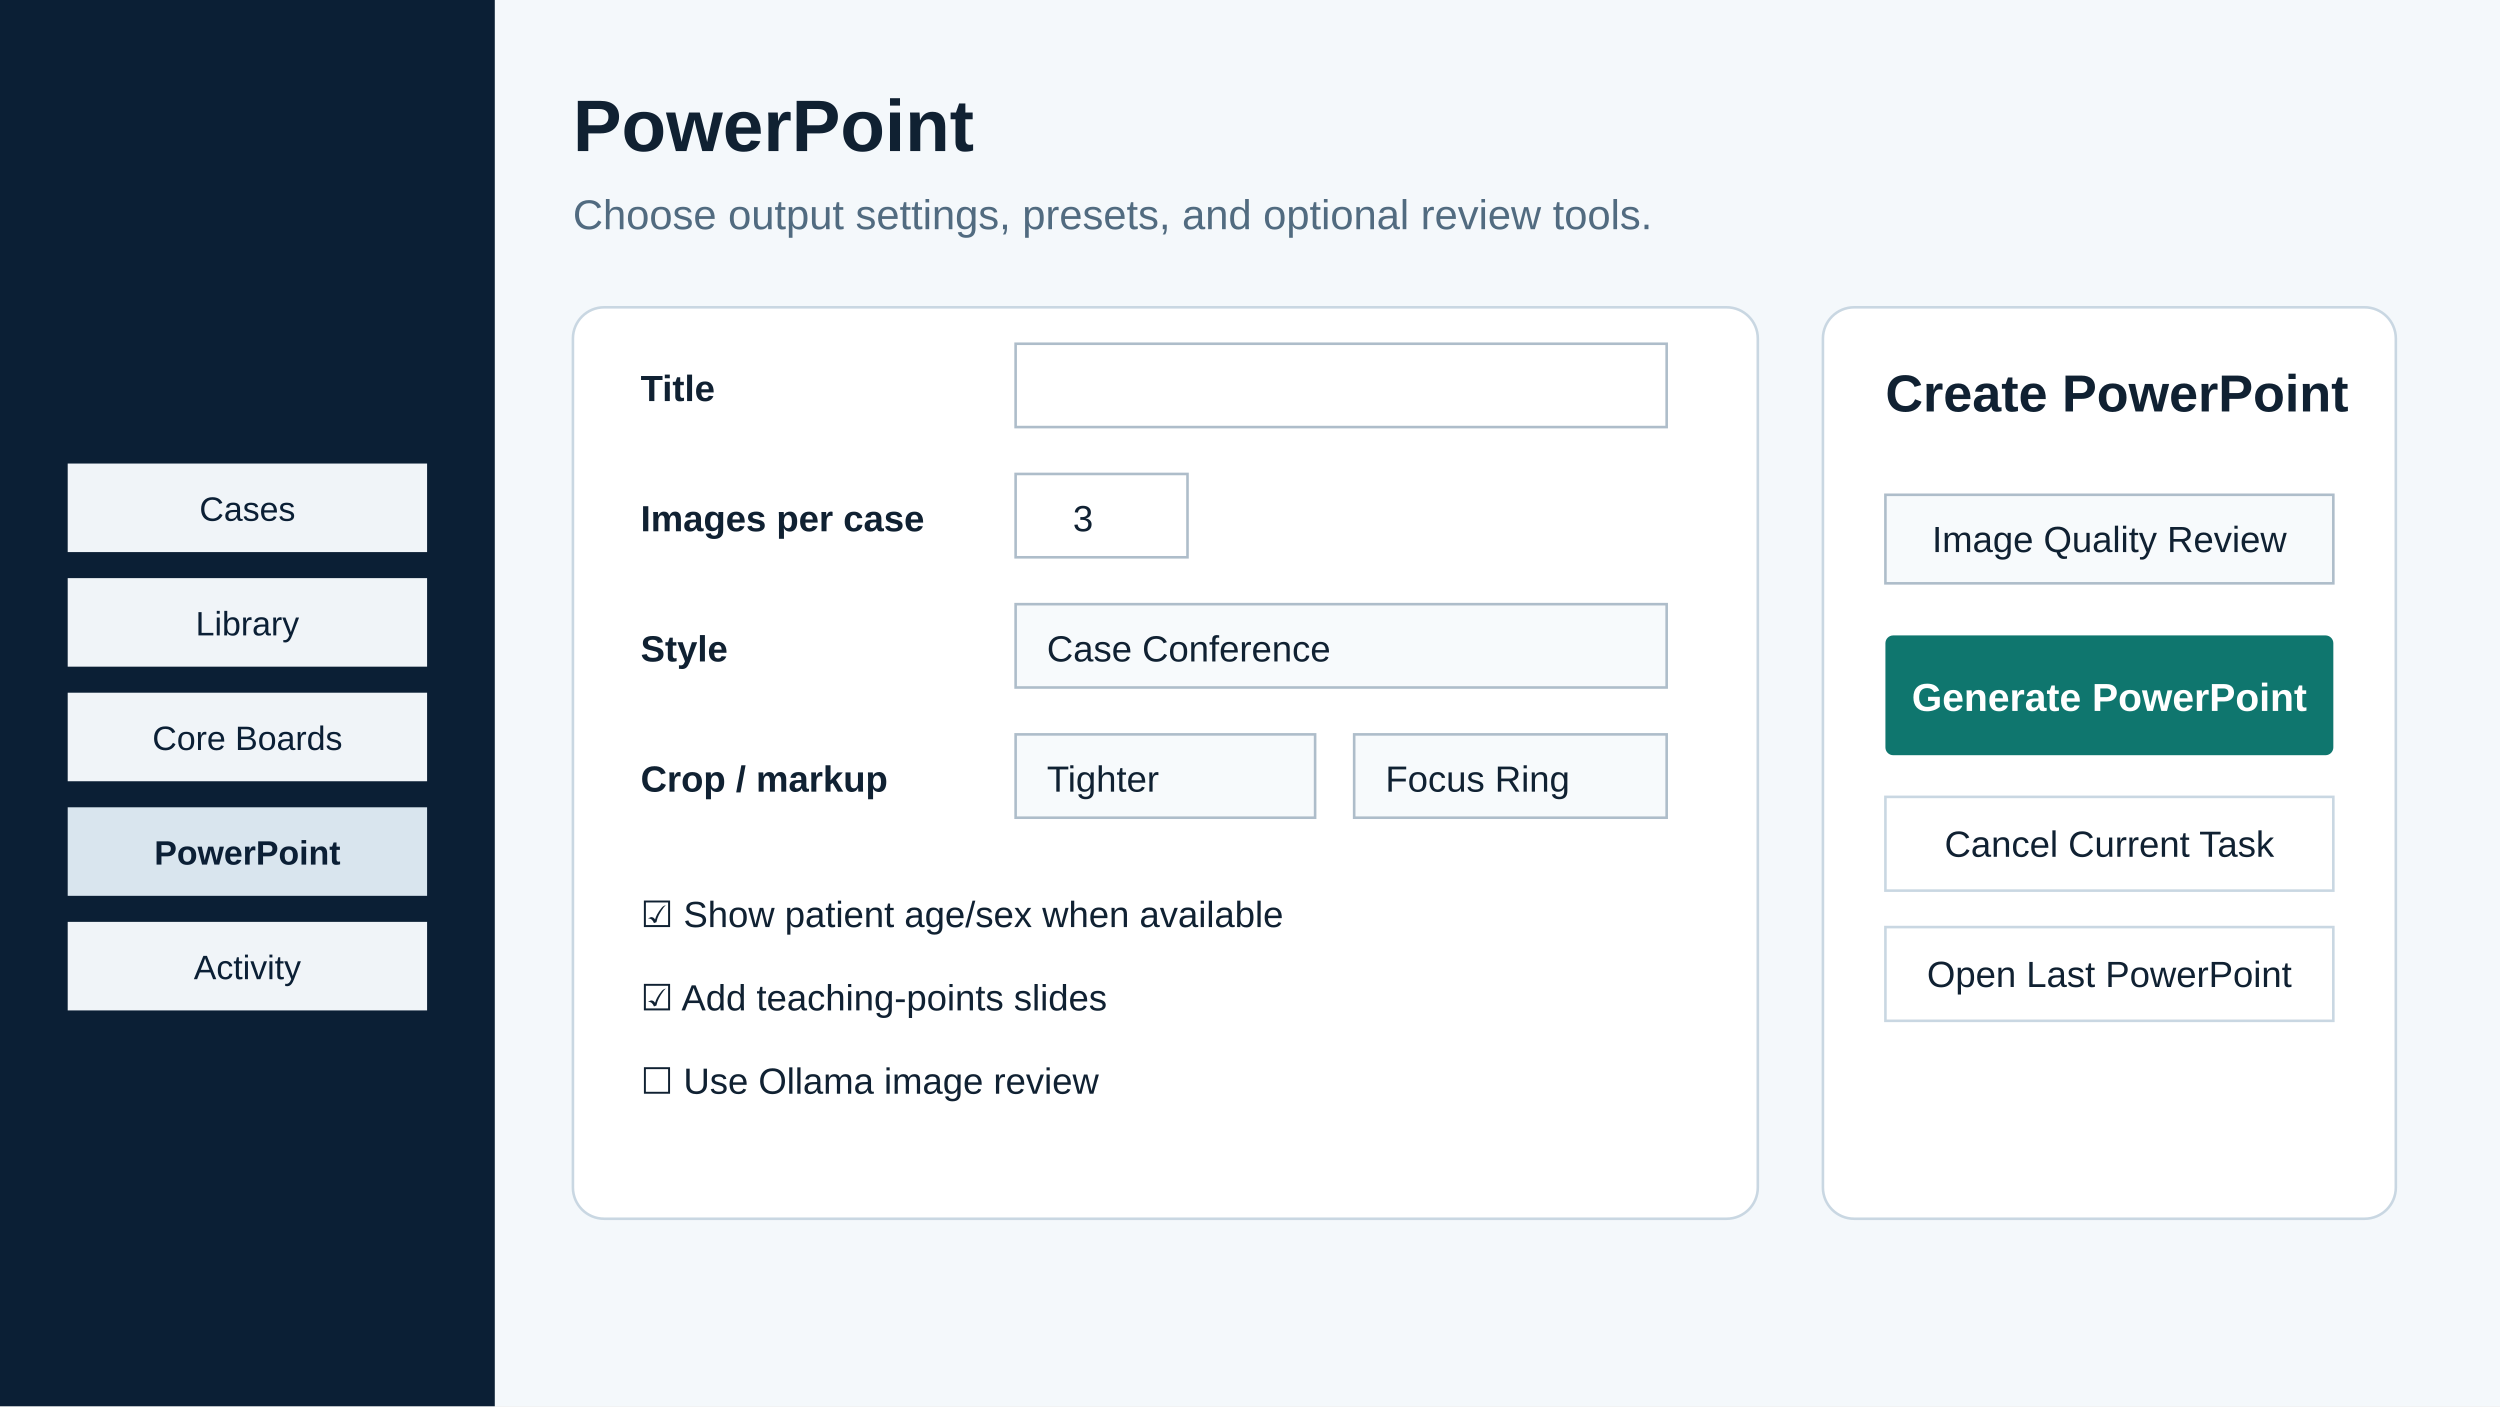
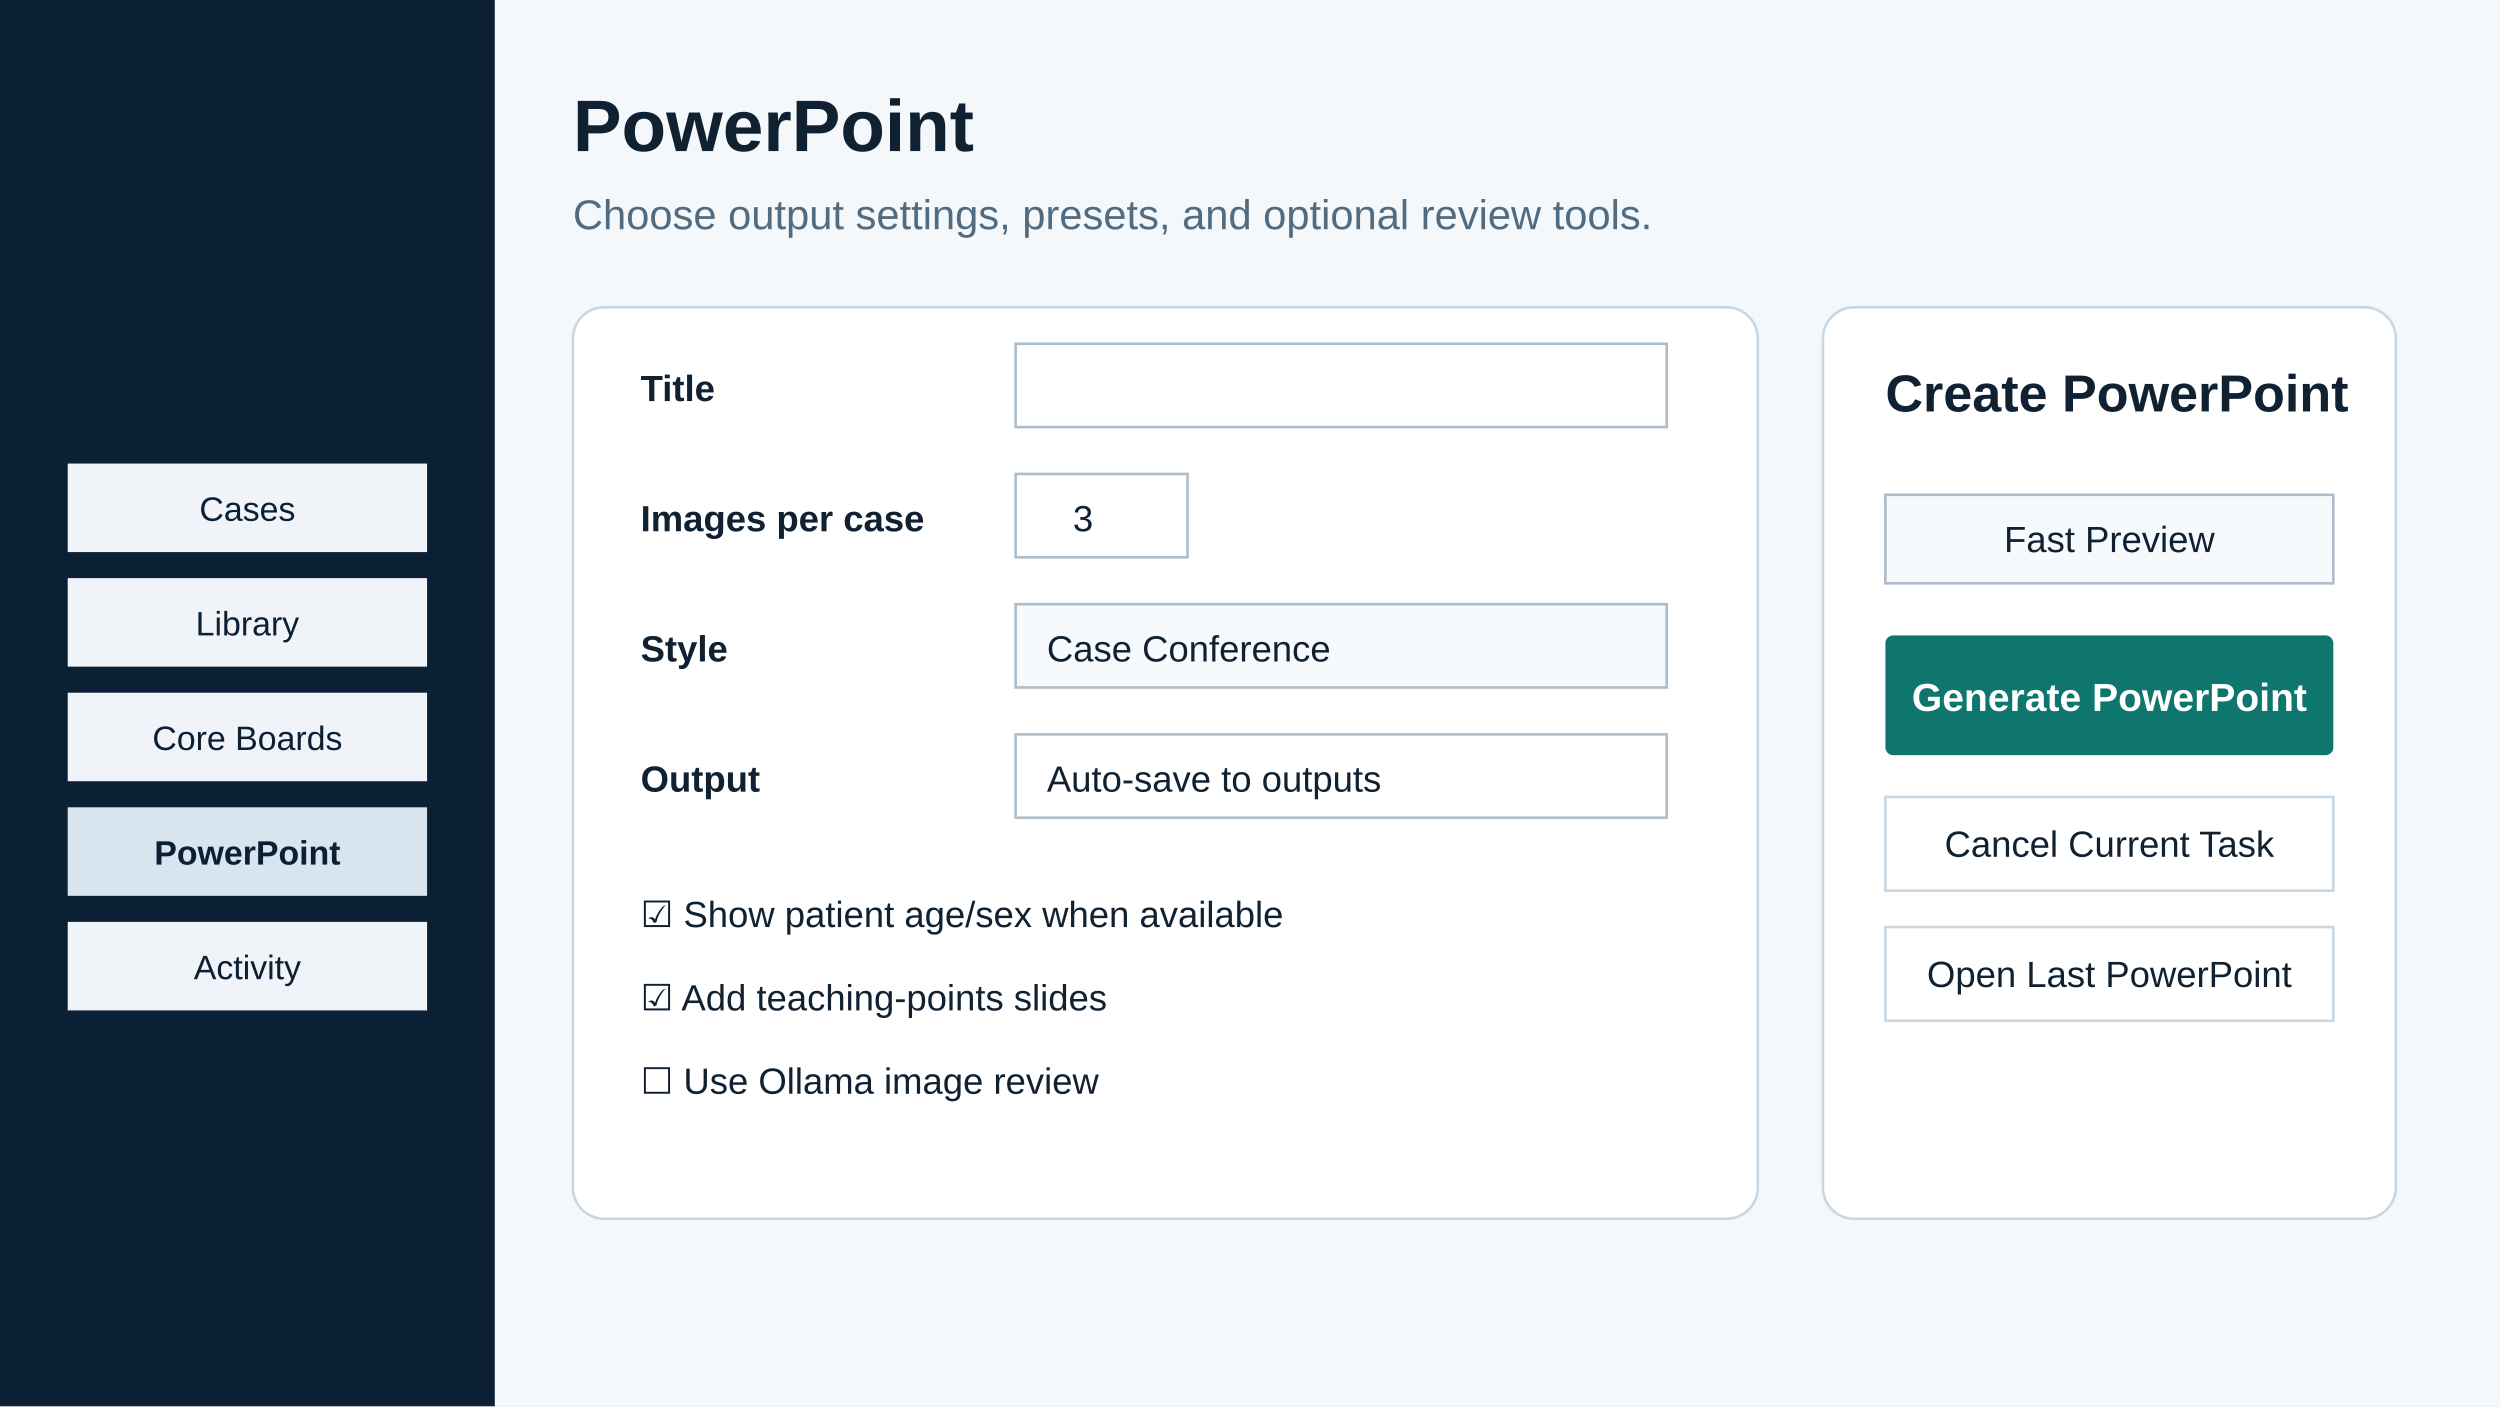
<svg xmlns="http://www.w3.org/2000/svg" width="960" height="540" viewBox="0 0 960 540" role="img" aria-label="PowerPoint tab overview">
  <rect width="960" height="540" fill="#f4f8fb" />
  <rect x="0" y="0" width="190" height="540" fill="#0b1f35" />
  <g font-family="Segoe UI, Arial" font-size="13" fill="#0b1f35">
    <rect x="26" y="178" width="138" height="34" fill="#f0f4f8" />
    <text x="95" y="200" text-anchor="middle">Cases</text>
    <rect x="26" y="222" width="138" height="34" fill="#f0f4f8" />
    <text x="95" y="244" text-anchor="middle">Library</text>
    <rect x="26" y="266" width="138" height="34" fill="#f0f4f8" />
    <text x="95" y="288" text-anchor="middle">Core Boards</text>
    <rect x="26" y="310" width="138" height="34" fill="#d9e5ee" />
    <text x="95" y="332" text-anchor="middle" font-weight="700">PowerPoint</text>
    <rect x="26" y="354" width="138" height="34" fill="#f0f4f8" />
    <text x="95" y="376" text-anchor="middle">Activity</text>
  </g>
  <text x="220" y="58" font-family="Segoe UI, Arial" font-size="28" font-weight="700" fill="#102132">PowerPoint</text>
  <text x="220" y="88" font-family="Segoe UI, Arial" font-size="16" fill="#516b80">Choose output settings, presets, and optional review tools.</text>
  <rect x="220" y="118" width="455" height="350" rx="12" fill="#ffffff" stroke="#c9d7e2" />
  <g font-family="Segoe UI, Arial" font-size="14" fill="#102132">
    <text x="246" y="154" font-weight="700">Title</text>
    <rect x="390" y="132" width="250" height="32" fill="#ffffff" stroke="#aebdca" />
    <text x="246" y="204" font-weight="700">Images per case</text>
    <rect x="390" y="182" width="66" height="32" fill="#ffffff" stroke="#aebdca" />
    <text x="412" y="204">3</text>
    <text x="246" y="254" font-weight="700">Style</text>
    <rect x="390" y="232" width="250" height="32" fill="#f7fafc" stroke="#aebdca" />
    <text x="402" y="254">Case Conference</text>
-     <text x="246" y="304" font-weight="700">Crop / markup</text>
-     <rect x="390" y="282" width="115" height="32" fill="#f7fafc" stroke="#aebdca" />
-     <text x="402" y="304">Tighter</text>
-     <rect x="520" y="282" width="120" height="32" fill="#f7fafc" stroke="#aebdca" />
-     <text x="532" y="304">Focus Ring</text>
+     <text x="246" y="304" font-weight="700">Output</text>
+     <rect x="390" y="282" width="250" height="32" fill="#ffffff" stroke="#aebdca" />
+     <text x="402" y="304">Auto-save to outputs</text>
    <text x="246" y="356">☑ Show patient age/sex when available</text>
    <text x="246" y="388">☑ Add teaching-points slides</text>
    <text x="246" y="420">☐ Use Ollama image review</text>
  </g>
  <rect x="700" y="118" width="220" height="350" rx="12" fill="#ffffff" stroke="#c9d7e2" />
  <text x="724" y="158" font-family="Segoe UI, Arial" font-size="20" font-weight="700" fill="#102132">Create PowerPoint</text>
  <rect x="724" y="190" width="172" height="34" fill="#f7fafc" stroke="#aebdca" />
-   <text x="810" y="212" text-anchor="middle" font-family="Segoe UI, Arial" font-size="14" fill="#102132">Image Quality Review</text>
+   <text x="810" y="212" text-anchor="middle" font-family="Segoe UI, Arial" font-size="14" fill="#102132">Fast Preview</text>
  <rect x="724" y="244" width="172" height="46" rx="3" fill="#0f766e" />
  <text x="810" y="273" text-anchor="middle" font-family="Segoe UI, Arial" font-size="15" font-weight="700" fill="#ffffff">Generate PowerPoint</text>
  <rect x="724" y="306" width="172" height="36" fill="#ffffff" stroke="#c9d7e2" />
  <text x="810" y="329" text-anchor="middle" font-family="Segoe UI, Arial" font-size="14" fill="#102132">Cancel Current Task</text>
  <rect x="724" y="356" width="172" height="36" fill="#ffffff" stroke="#c9d7e2" />
  <text x="810" y="379" text-anchor="middle" font-family="Segoe UI, Arial" font-size="14" fill="#102132">Open Last PowerPoint</text>
</svg>
